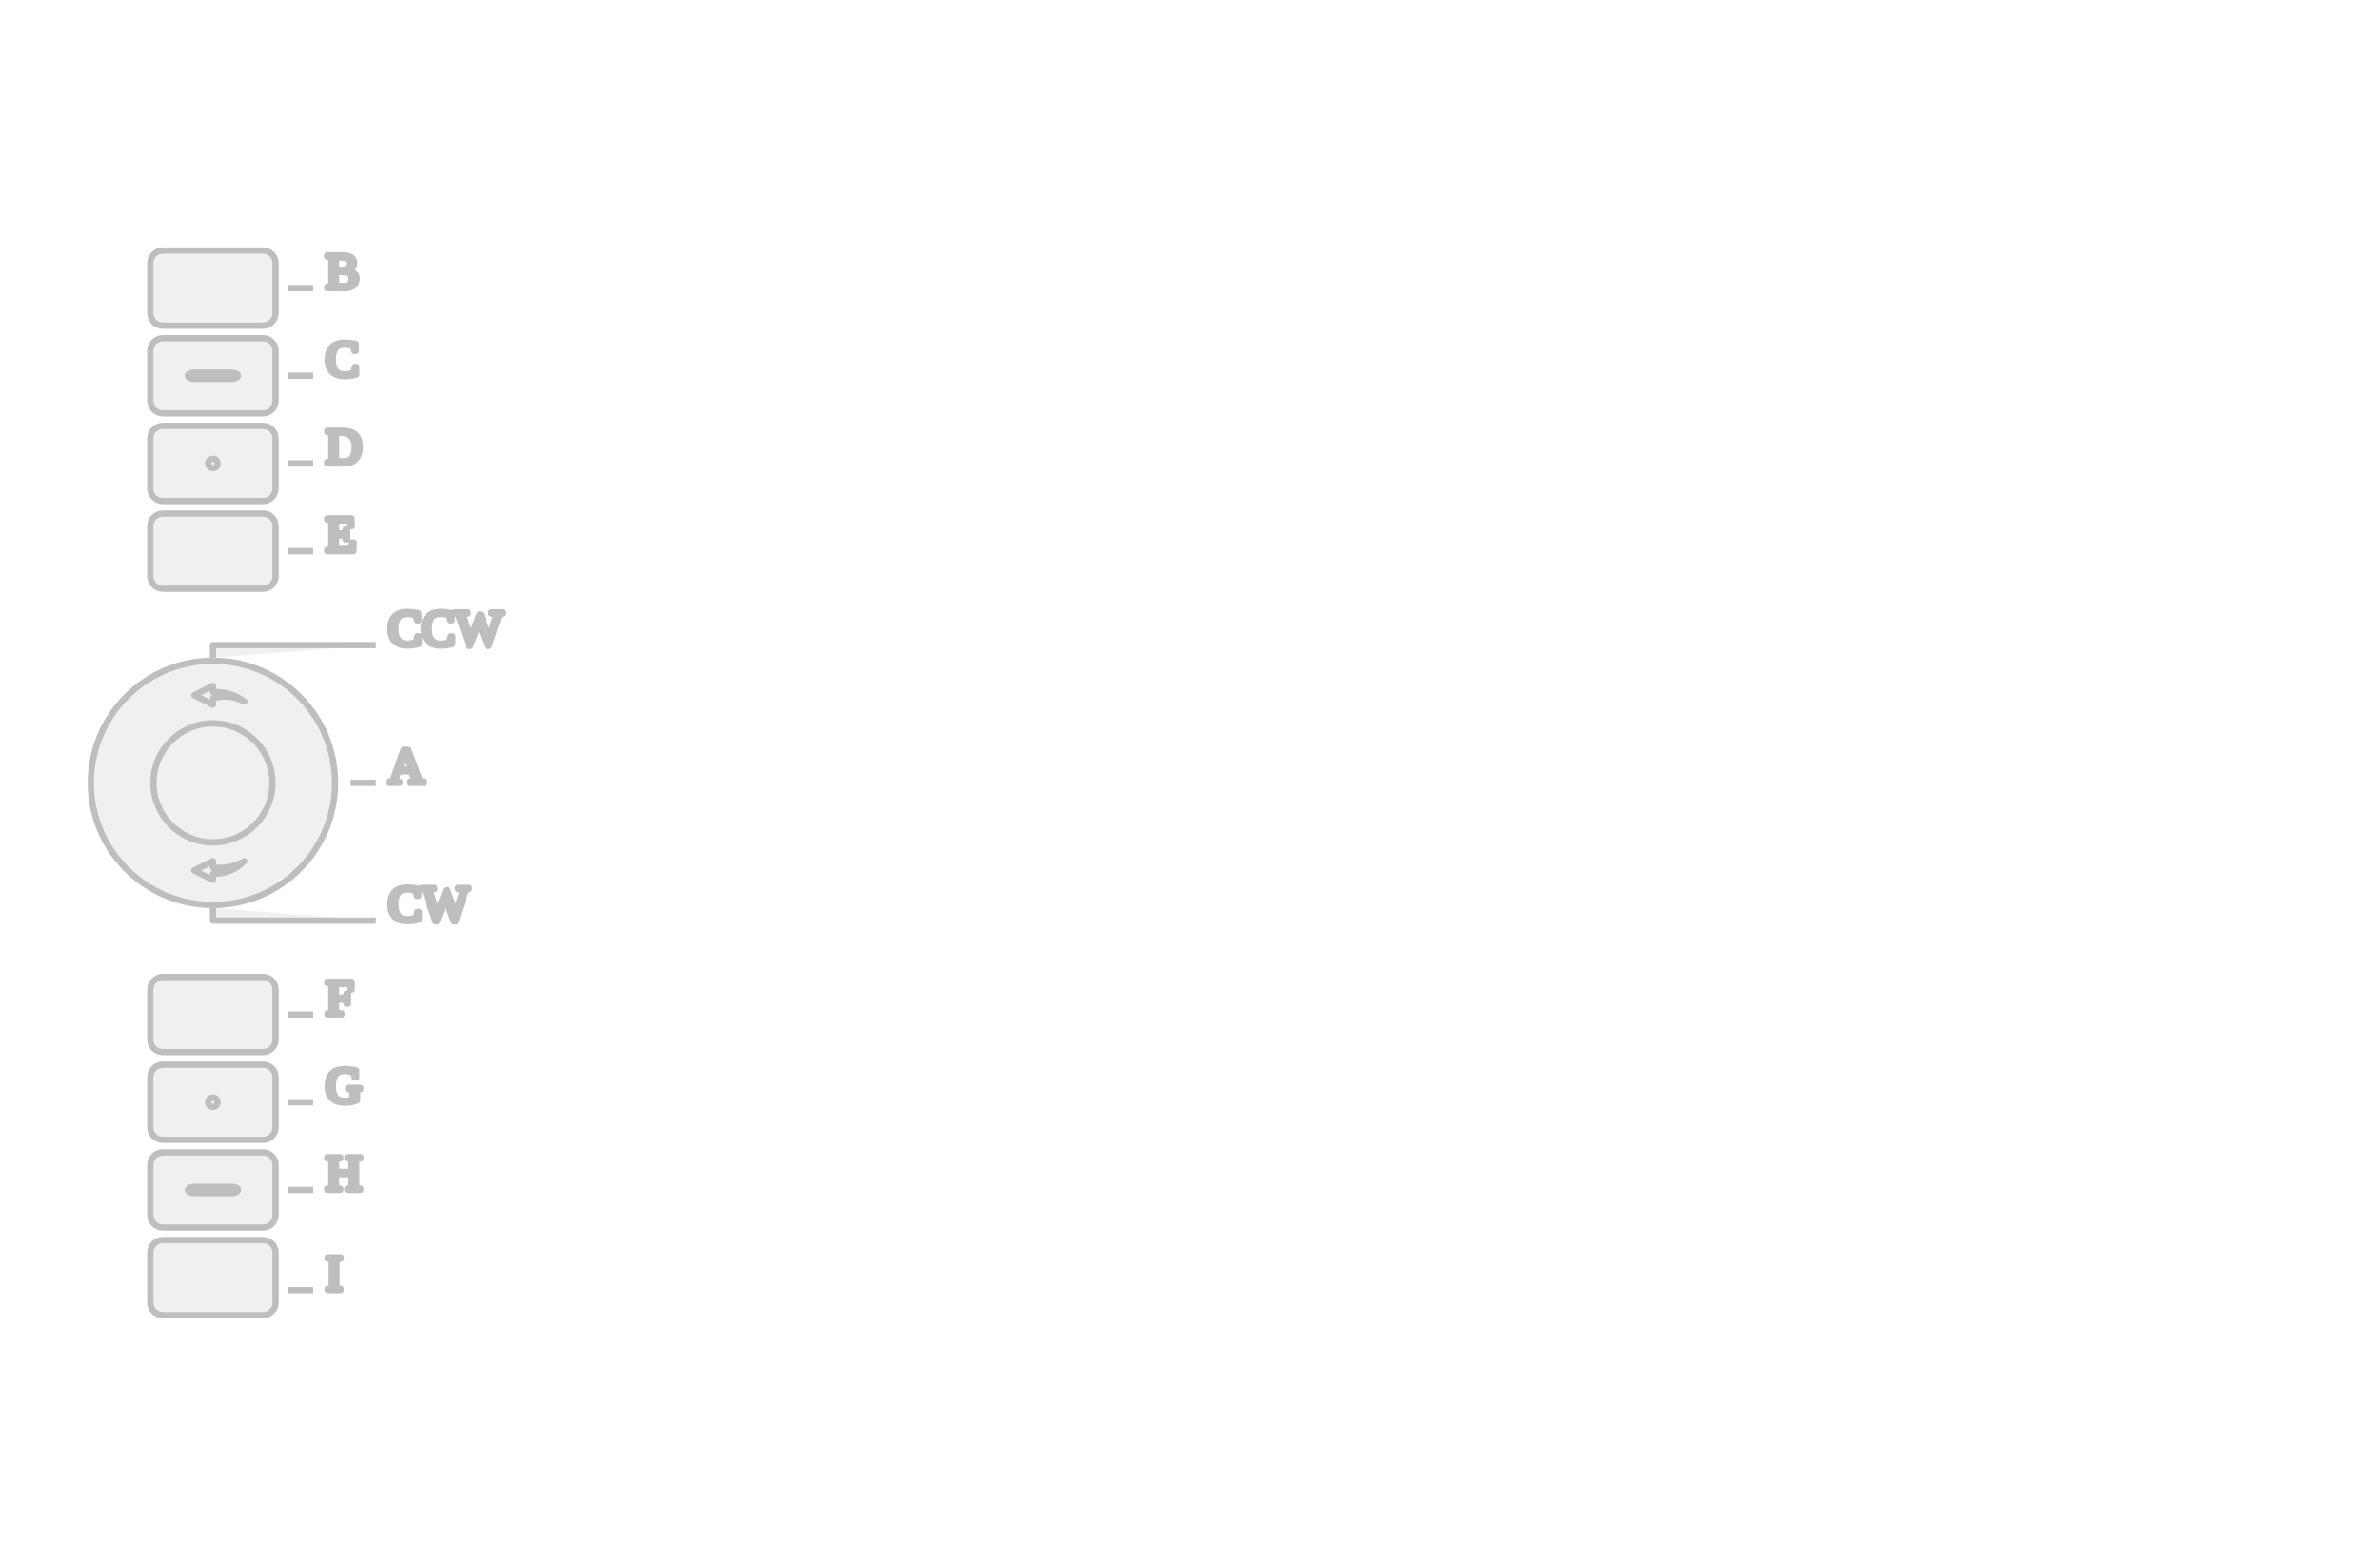
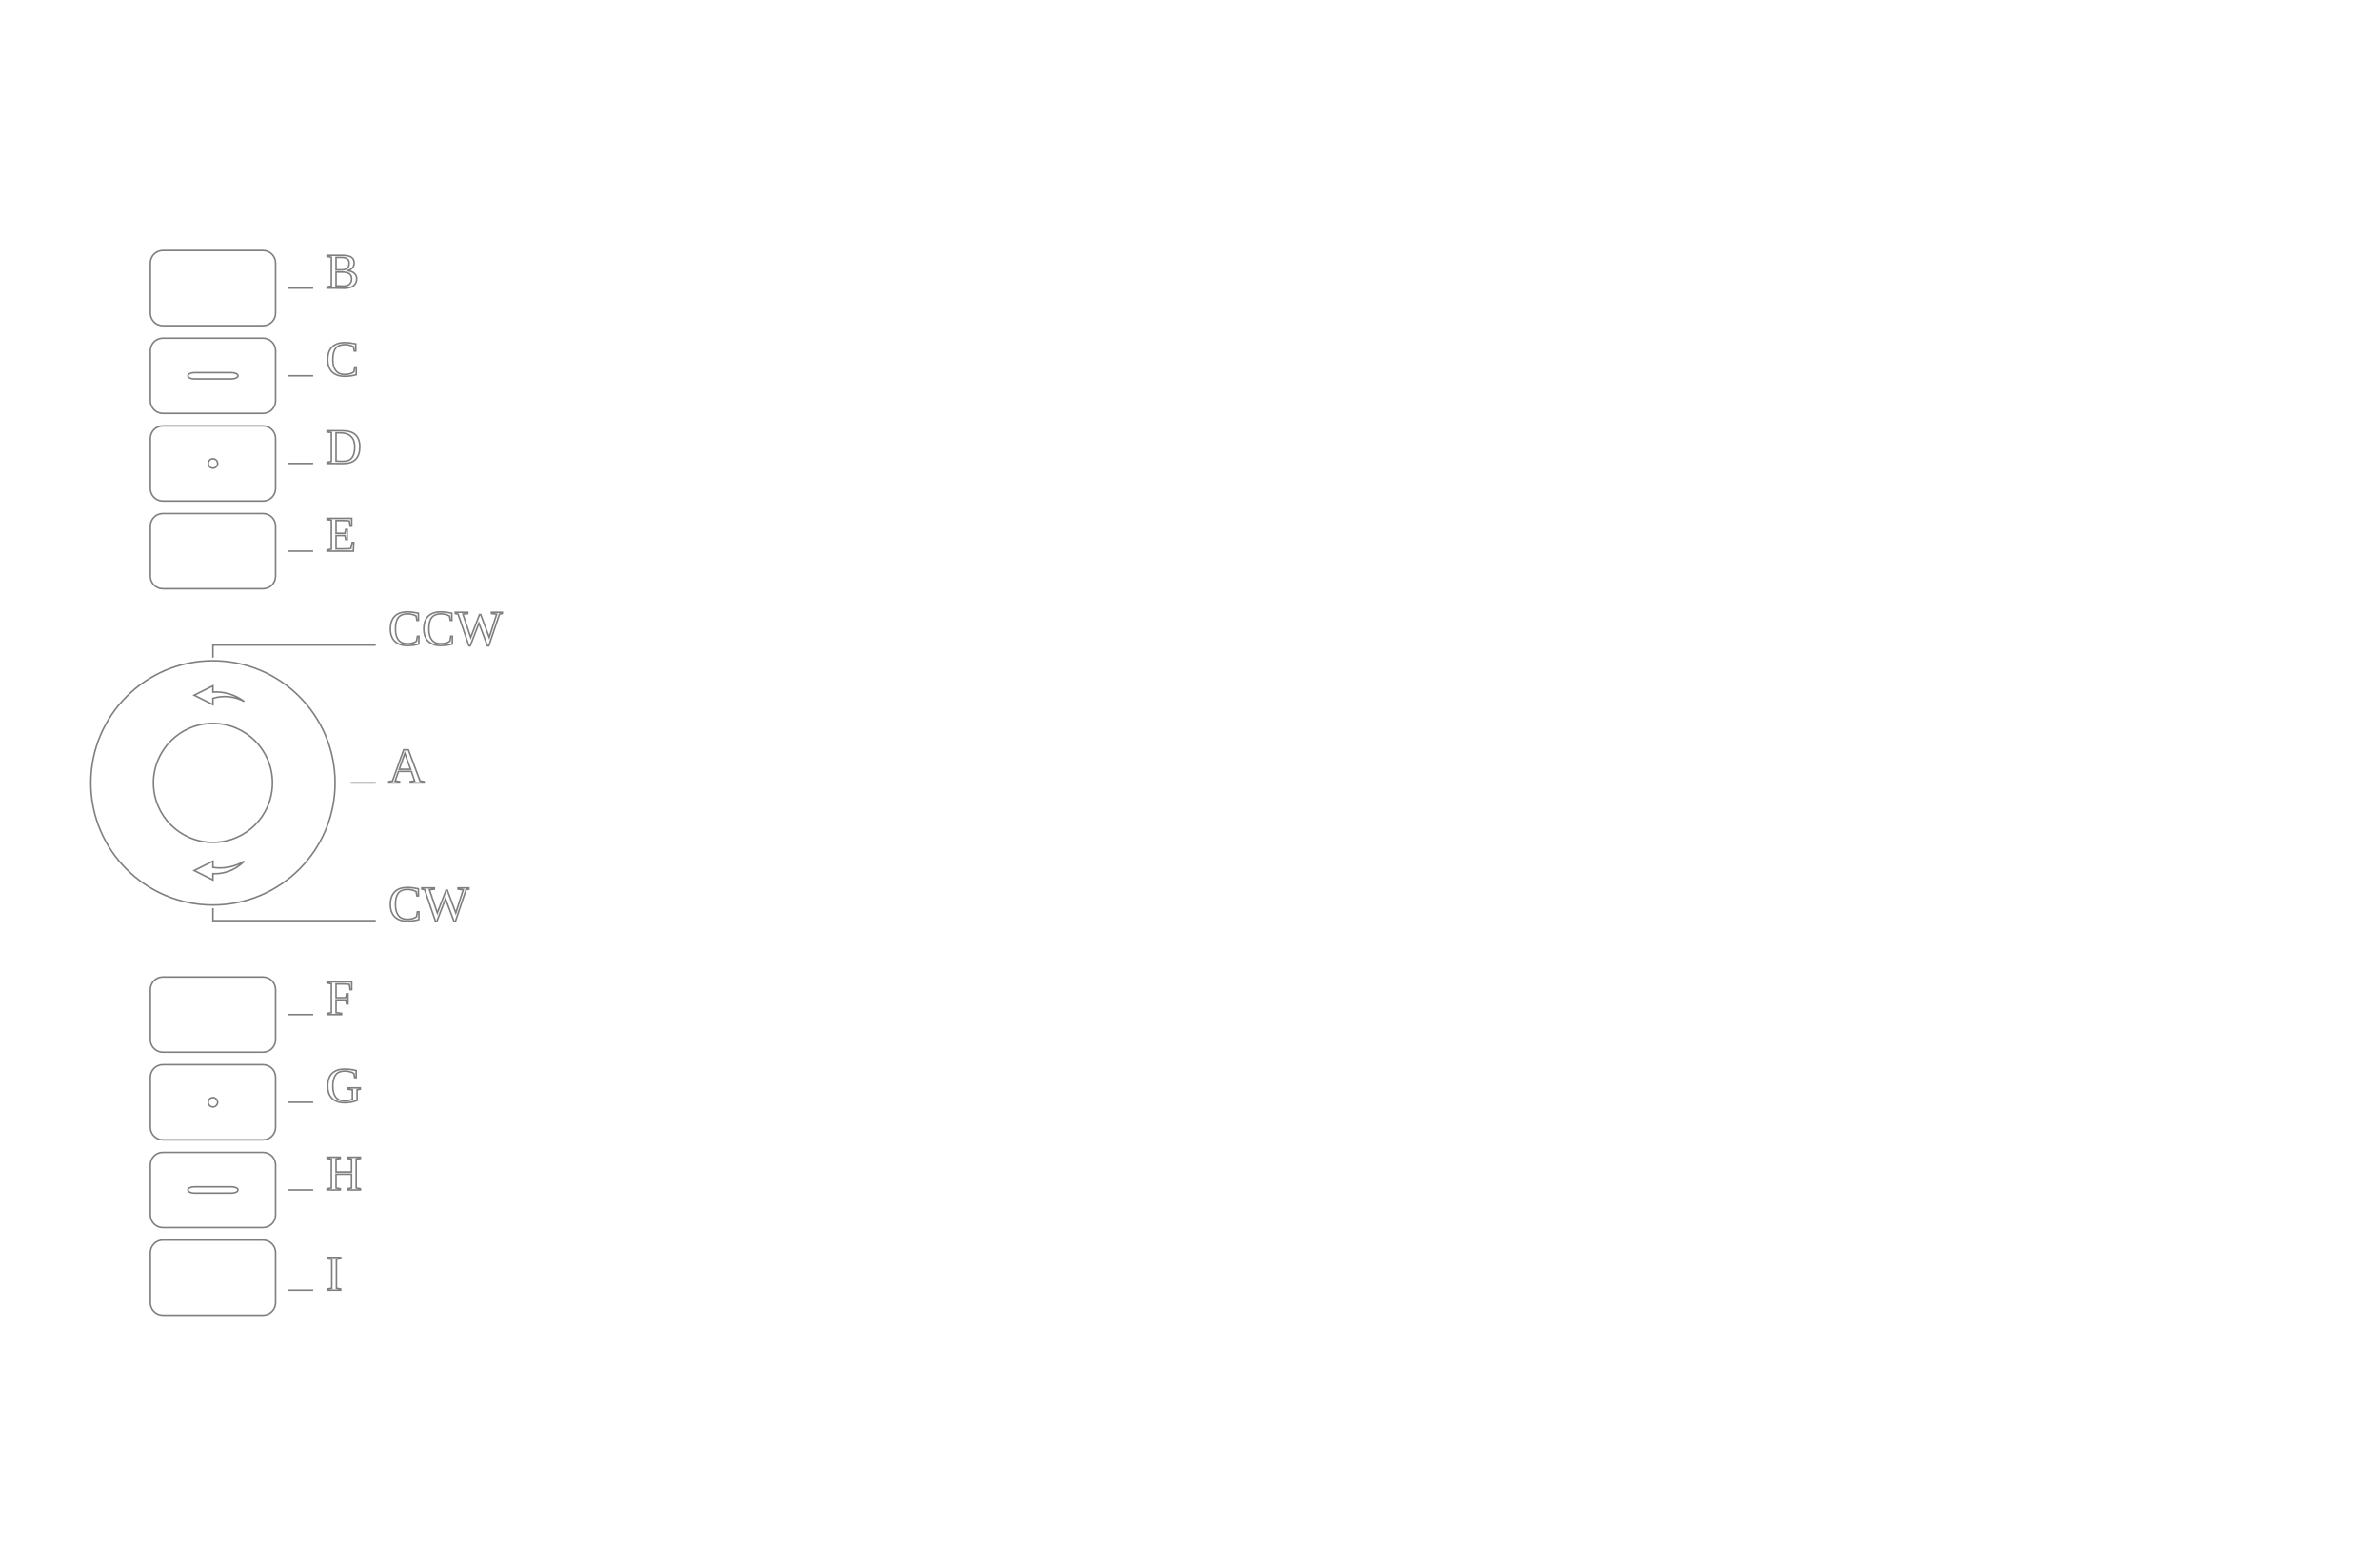
- <svg xmlns="http://www.w3.org/2000/svg" version="1.1" style="color:#000000;stroke:#bebebe;fill:#f0f0f0;stroke-linejoin:round;stroke-width:1;font-size:8" id="intuos5-m" width="380" height="250">
+ <svg xmlns="http://www.w3.org/2000/svg" version="1.1" style="color:#000000;stroke:#7f7f7f;fill:none;stroke-width:.25;font-size:8" id="intuos5-m" width="380" height="250">
  <g>
    <rect id="ButtonB" class="B Button" rx="2" ry="2" x="24" y="40" width="20" height="12" />
    <path id="LeaderB" class="B Leader" d="M 46 46 L 50 46" />
    <text id="LabelB" class="B Label" x="52" y="46" style="text-anchor:start;">B</text>
  </g>
  <g>
    <rect id="ButtonC" class="C Button" rx="2" ry="2" x="24" y="54" width="20" height="12" />
    <rect id="DotC1" rx="1" ry="1" x="30" y="59.5" width="8" height="1" />
    <path id="LeaderC" class="C Leader" d="M 46 60 L 50 60" />
    <text id="LabelC" class="C Label" x="52" y="60" style="text-anchor:start;">C</text>
  </g>
  <g>
    <rect id="ButtonD" class="D Button" rx="2" ry="2" x="24" y="68" width="20" height="12" />
    <circle id="DotD1" cx="34" cy="74" r=".75" />
    <path id="LeaderD" class="D Leader" d="M 46 74 L 50 74" />
    <text id="LabelD" class="D Label" x="52" y="74" style="text-anchor:start;">D</text>
  </g>
  <g>
    <rect id="ButtonE" class="E Button" rx="2" ry="2" x="24" y="82" width="20" height="12" />
    <path id="LeaderE" class="E Leader" d="M 46 88 L 50 88" />
    <text id="LabelE" class="E Label" x="52" y="88" style="text-anchor:start;">E</text>
  </g>
  <g>
    <rect id="ButtonF" class="F Button" rx="2" ry="2" x="24" y="156" width="20" height="12" />
    <path id="LeaderF" class="F Leader" d="M 46 162 L 50 162" />
    <text id="LabelF" class="F Label" x="52" y="162" style="text-anchor:start;">F</text>
  </g>
  <g>
    <rect id="ButtonG" class="G Button" rx="2" ry="2" x="24" y="170" width="20" height="12" />
    <circle id="DotG1" cx="34" cy="176" r=".75" />
    <path id="LeaderG" class="G Leader" d="M 46 176 L 50 176" />
    <text id="LabelG" class="G Label" x="52" y="176" style="text-anchor:start;">G</text>
  </g>
  <g>
    <rect id="ButtonH" class="H Button" rx="2" ry="2" x="24" y="184" width="20" height="12" />
    <rect id="DotH1" rx="1" ry="1" x="30" y="189.5" width="8" height="1" />
    <path id="LeaderH" class="H Leader" d="M 46 190 L 50 190" />
    <text id="LabelH" class="H Label" x="52" y="190" style="text-anchor:start;">H</text>
  </g>
  <g>
    <rect id="ButtonI" class="I Button" rx="2" ry="2" x="24" y="198" width="20" height="12" />
    <path id="LeaderI" class="I Leader" d="M 46 206 L 50 206" />
    <text id="LabelI" class="I Label" x="52" y="206" style="text-anchor:start;">I</text>
  </g>
  <g>
    <circle id="Ring" class="Ring TouchRing" cx="34" cy="125" r="19.5" />
    <path id="LeaderRingCCW" class="RingCCW Ring Leader" d="M 34 105 L 34 103 L 60 103" />
    <text id="LabelRingCCW" class="RingCCW Ring Label" x="62" y="103" style="text-anchor:start;">CCW</text>
    <path id="RingCCW" class="RingCCW Button" d="M 31 111 l 3 -1.5 l 0 1 a 7.5 7.5 0 0 1 5 1.5 a 6.5 6.5 0 0 0 -5 -0.5 l 0 1 z" />
    <path id="LeaderRingCW" class="RingCW Ring Leader" d="M 34 145 L 34 147 L 60 147" />
    <text id="LabelRingCW" class="RingCW Ring Label" x="62" y="147" style="text-anchor:start;">CW</text>
    <path id="RingCW" class="RingCW Button" d="M 31 139 l 3 -1.5 l 0 1 a 7.5 7.5 0 0 0 5 -1 a 6.5 6.5 0 0 1 -5 2 l 0 1 z" />
  </g>
  <g>
    <circle id="ButtonA" class="A ModeSwitch Button" cx="34" cy="125" r="9.5" />
    <path id="LeaderA" class="A ModeSwitch Leader" d="M 56 125 L 60 125" />
    <text id="LabelA" class="A ModeSwitch Label" x="62" y="125" style="text-anchor:start;">A</text>
  </g>
</svg>
